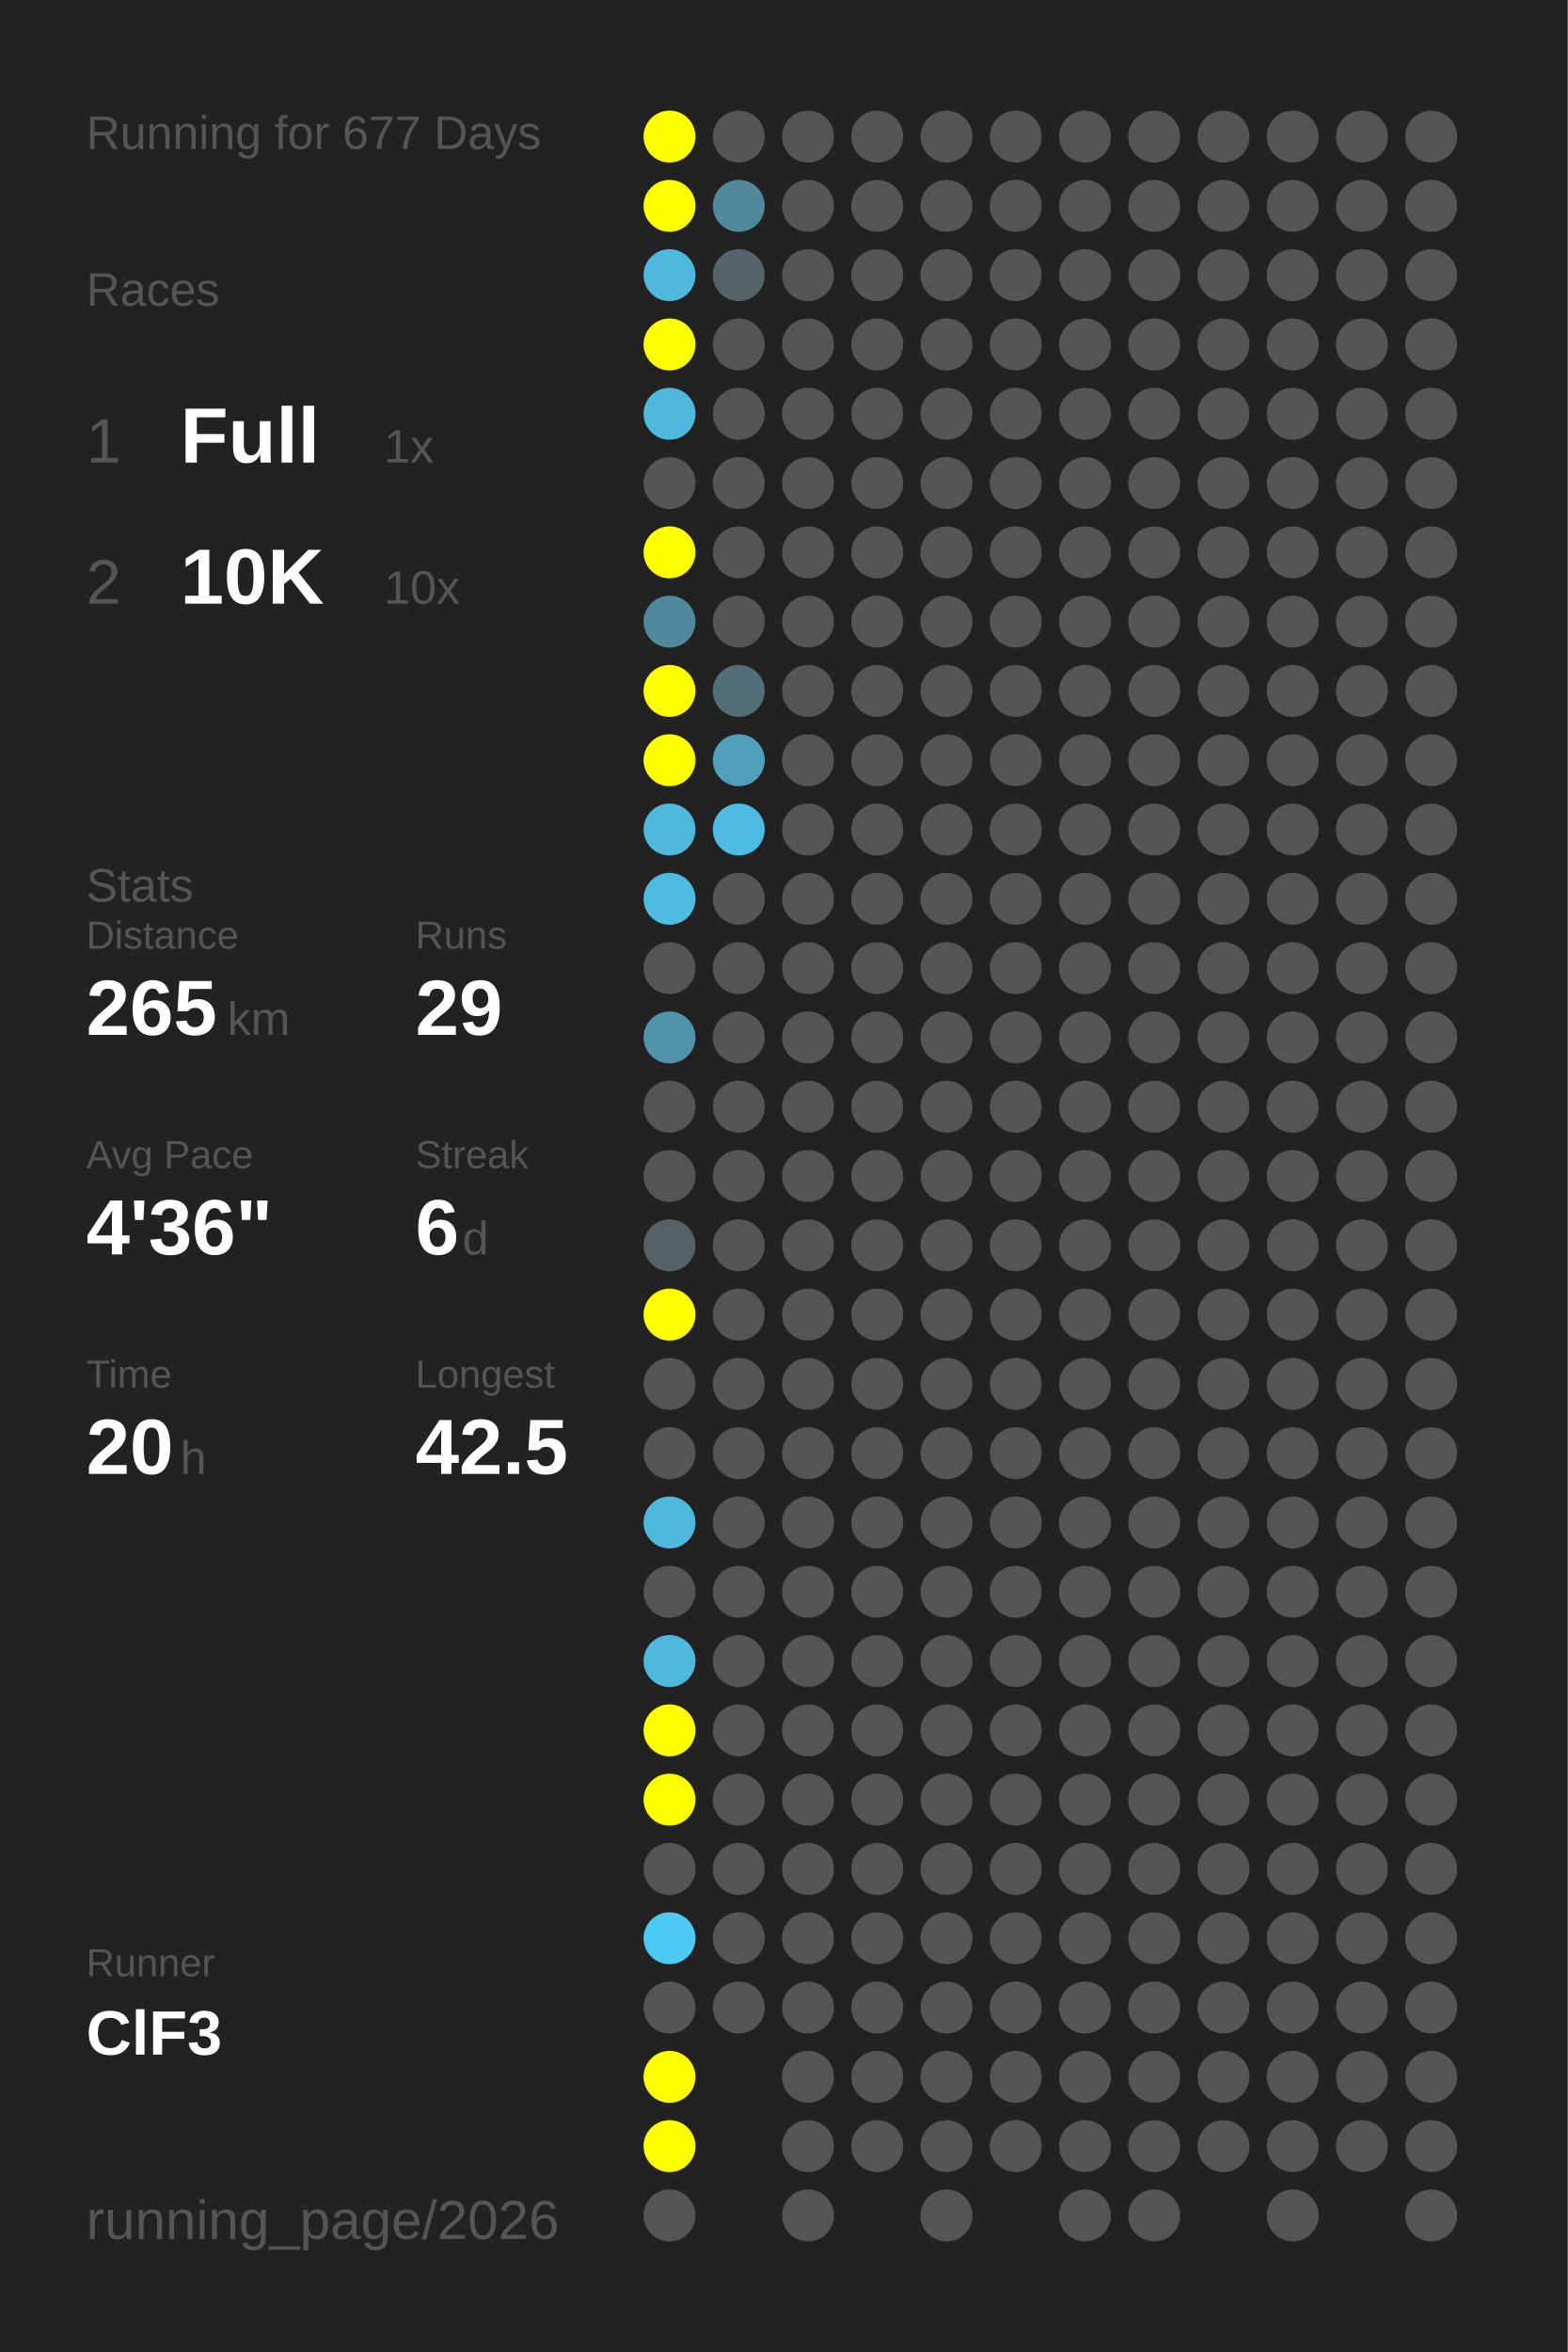
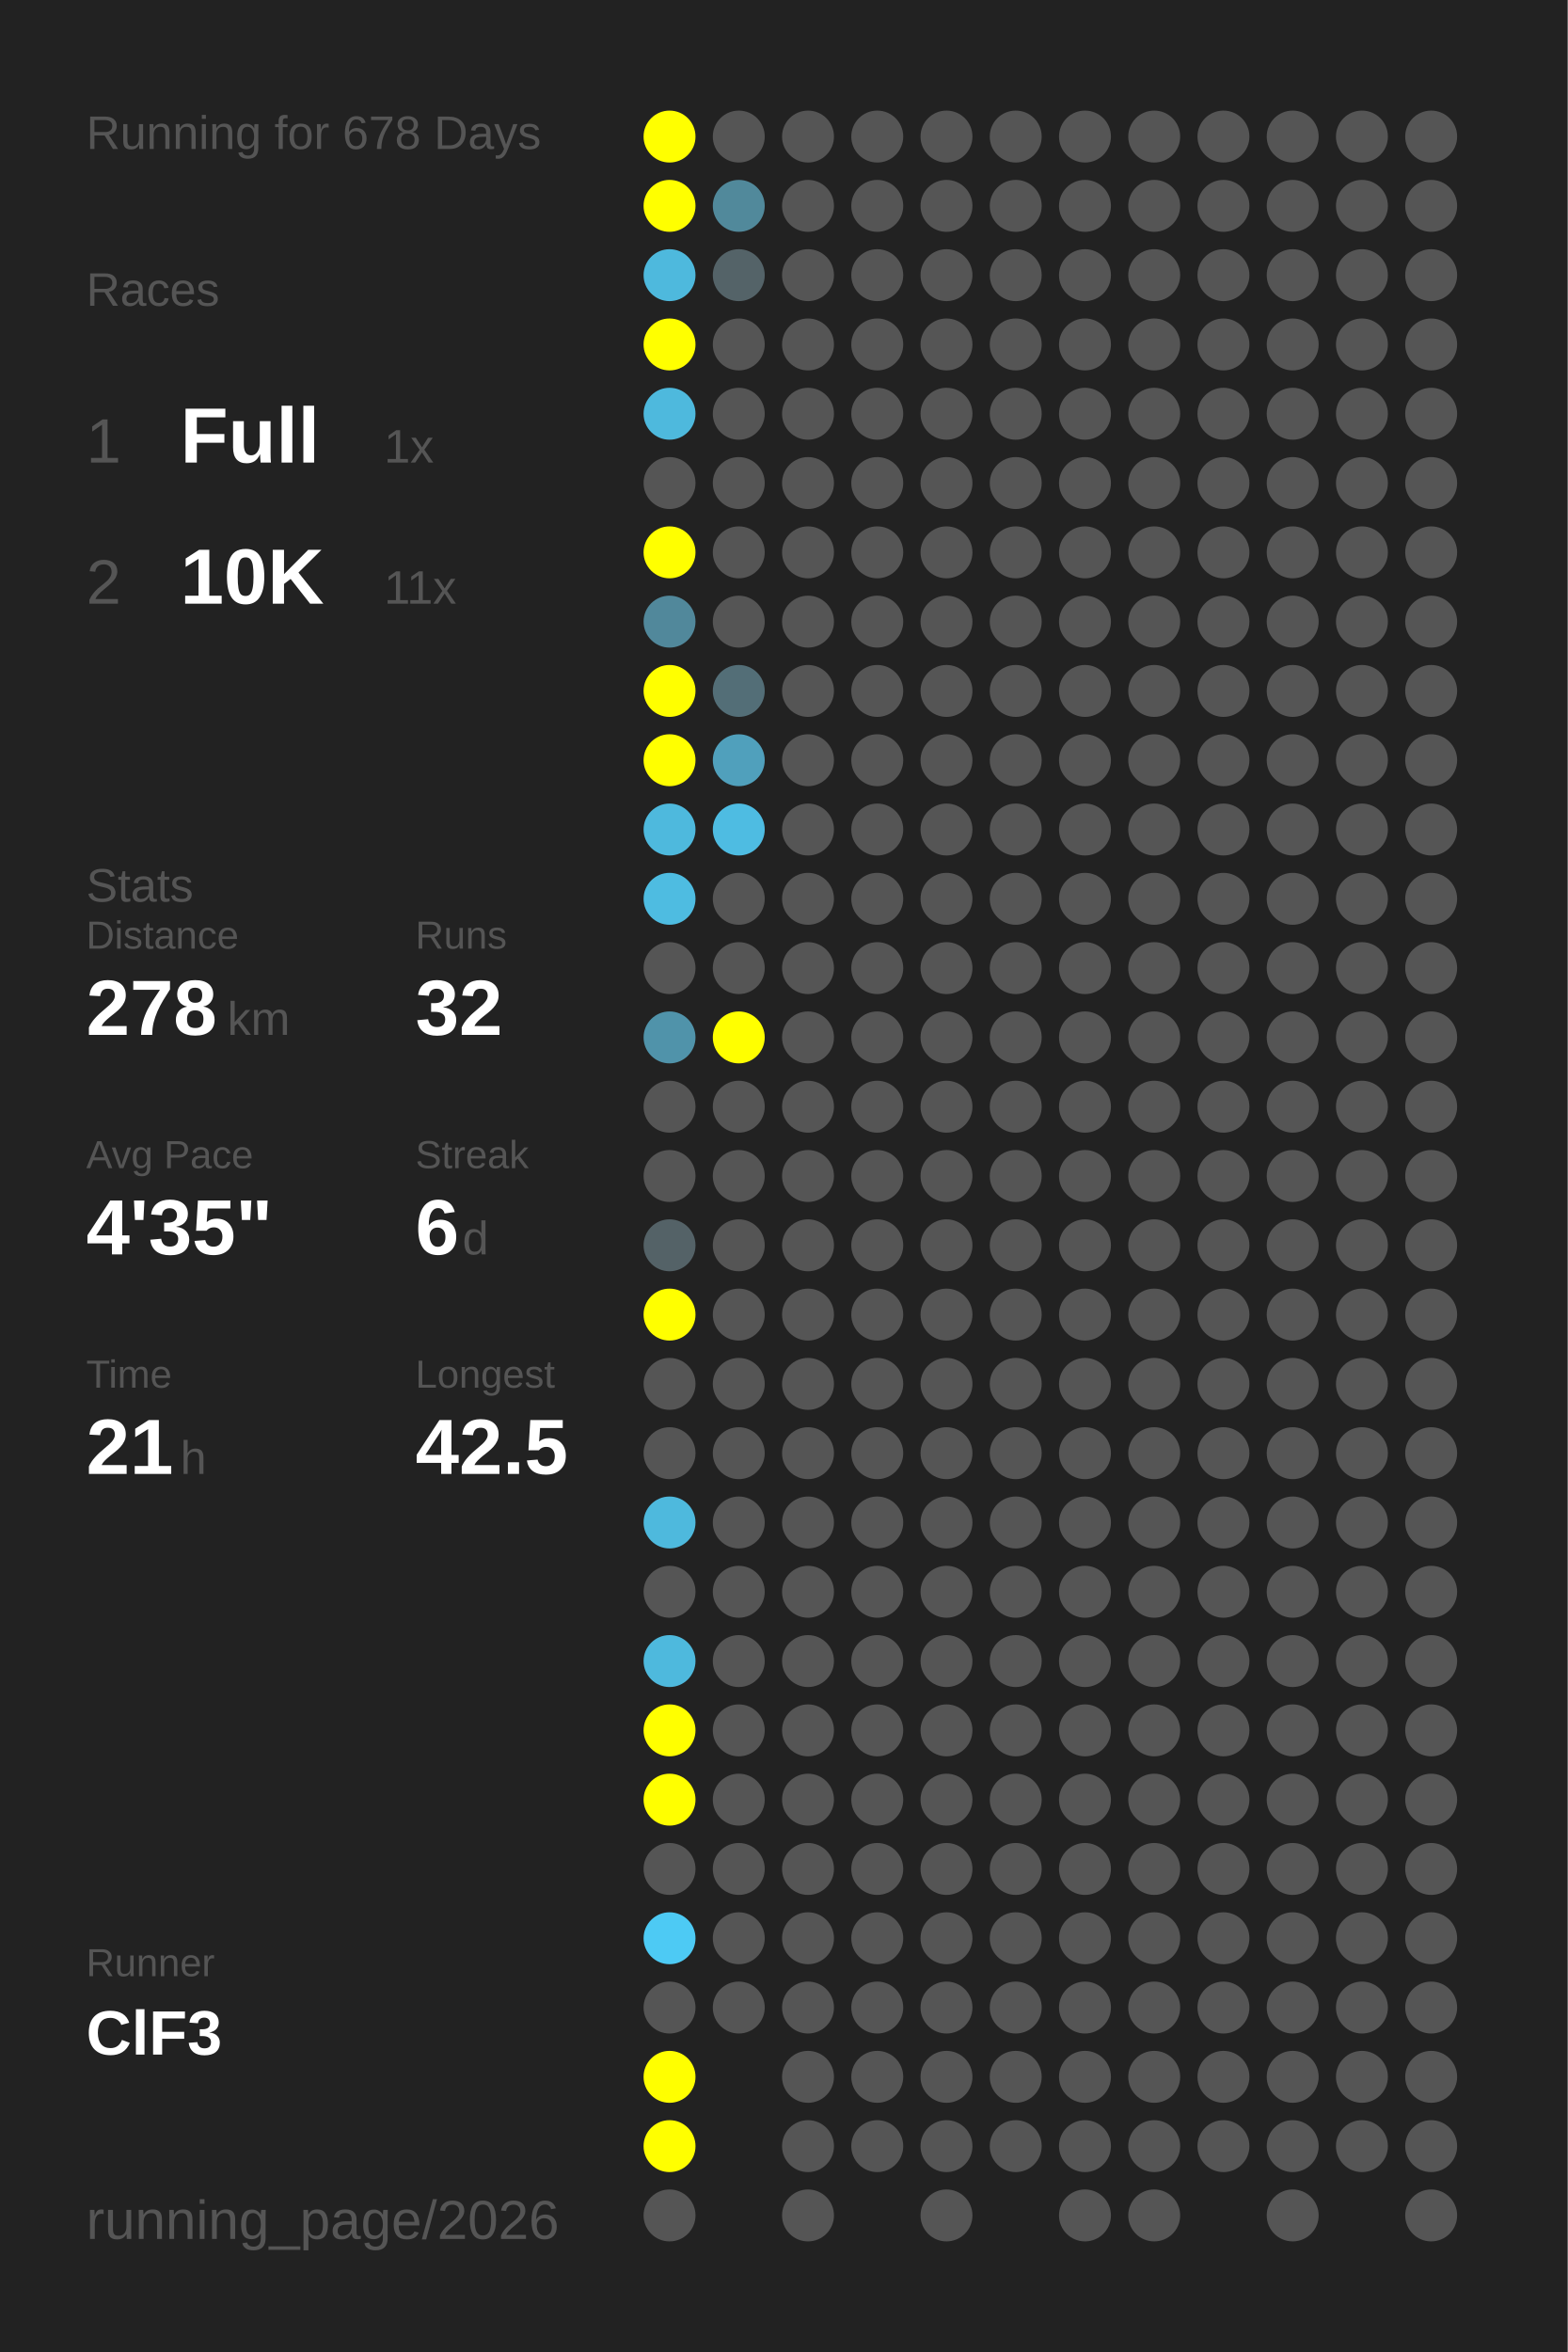
<svg xmlns="http://www.w3.org/2000/svg" baseProfile="full" height="300mm" version="1.1" viewBox="0,0,200,300" width="200mm">
  <defs />
  <rect fill="#222222" height="300" width="200" x="0" y="0" />
-   <text fill="#555555" style="font-size:6px; font-family:Arial;" x="11" y="19">Running for 677 Days</text>
+   <text fill="#555555" style="font-size:6px; font-family:Arial;" x="11" y="19">Running for 678 Days</text>
  <text fill="#555555" style="font-size:6px; font-family:Arial;" x="11" y="39">Races</text>
  <text fill="#555555" style="font-size:8px; font-family:Arial;" x="11" y="59">1</text>
  <text fill="#FFFFFF" style="font-size:10px; font-family:Arial; font-weight:bold;" x="23" y="59">Full</text>
  <text fill="#555555" style="font-size:6px; font-family:Arial;" x="49" y="59">1x</text>
  <text fill="#555555" style="font-size:8px; font-family:Arial;" x="11" y="77">2</text>
  <text fill="#FFFFFF" style="font-size:10px; font-family:Arial; font-weight:bold;" x="23" y="77">10K</text>
-   <text fill="#555555" style="font-size:6px; font-family:Arial;" x="49" y="77">10x</text>
+   <text fill="#555555" style="font-size:6px; font-family:Arial;" x="49" y="77">11x</text>
  <text fill="#555555" style="font-size:6px; font-family:Arial;" x="11" y="115">Stats</text>
  <text fill="#555555" style="font-size:5px; font-family:Arial;" x="11" y="121">Distance</text>
-   <text fill="#FFFFFF" style="font-size:10px; font-family:Arial; font-weight:bold;" x="11" y="132">265</text>
+   <text fill="#FFFFFF" style="font-size:10px; font-family:Arial; font-weight:bold;" x="11" y="132">278</text>
  <text fill="#555555" style="font-size:6px; font-family:Arial;" x="29" y="132">km</text>
  <text fill="#555555" style="font-size:5px; font-family:Arial;" x="53" y="121">Runs</text>
-   <text fill="#FFFFFF" style="font-size:10px; font-family:Arial; font-weight:bold;" x="53" y="132">29</text>
+   <text fill="#FFFFFF" style="font-size:10px; font-family:Arial; font-weight:bold;" x="53" y="132">32</text>
  <text fill="#555555" style="font-size:5px; font-family:Arial;" x="11" y="149">Avg Pace</text>
-   <text fill="#FFFFFF" style="font-size:10px; font-family:Arial; font-weight:bold;" x="11" y="160">4'36"</text>
+   <text fill="#FFFFFF" style="font-size:10px; font-family:Arial; font-weight:bold;" x="11" y="160">4'35"</text>
  <text fill="#555555" style="font-size:5px; font-family:Arial;" x="53" y="149">Streak</text>
  <text fill="#FFFFFF" style="font-size:10px; font-family:Arial; font-weight:bold;" x="53" y="160">6</text>
  <text fill="#555555" style="font-size:6px; font-family:Arial;" x="59" y="160">d</text>
  <text fill="#555555" style="font-size:5px; font-family:Arial;" x="11" y="177">Time</text>
-   <text fill="#FFFFFF" style="font-size:10px; font-family:Arial; font-weight:bold;" x="11" y="188">20</text>
+   <text fill="#FFFFFF" style="font-size:10px; font-family:Arial; font-weight:bold;" x="11" y="188">21</text>
  <text fill="#555555" style="font-size:6px; font-family:Arial;" x="23" y="188">h</text>
  <text fill="#555555" style="font-size:5px; font-family:Arial;" x="53" y="177">Longest</text>
  <text fill="#FFFFFF" style="font-size:10px; font-family:Arial; font-weight:bold;" x="53" y="188">42.5</text>
  <text fill="#555555" style="font-size:5px; font-family:Arial;" x="11" y="252.065">Runner</text>
  <text fill="#FFFFFF" style="font-size:8px; font-family:Arial; font-weight:bold;" x="11" y="262.065">ClF3</text>
  <text fill="#555555" style="font-size:7px; font-family:Arial;" x="11" y="285.581">running_page/2026</text>
  <circle cx="85.417" cy="17.419" fill="#FFFF00" r="3.312" />
  <circle cx="85.417" cy="26.258" fill="#FFFF00" r="3.312" />
  <circle cx="85.417" cy="35.097" fill="#4eb9dd" r="3.312" />
  <circle cx="85.417" cy="43.935" fill="#FFFF00" r="3.312" />
  <circle cx="85.417" cy="52.774" fill="#4eb9dd" r="3.312" />
  <circle cx="85.417" cy="61.613" fill="#555555" r="3.312" />
  <circle cx="85.417" cy="70.452" fill="#FFFF00" r="3.312" />
  <circle cx="85.417" cy="79.29" fill="#51889b" r="3.312" />
  <circle cx="85.417" cy="88.129" fill="#FFFF00" r="3.312" />
  <circle cx="85.417" cy="96.968" fill="#FFFF00" r="3.312" />
  <circle cx="85.417" cy="105.806" fill="#4eb9dd" r="3.312" />
  <circle cx="85.417" cy="114.645" fill="#4ebce1" r="3.312" />
  <circle cx="85.417" cy="123.484" fill="#555555" r="3.312" />
  <circle cx="85.417" cy="132.323" fill="#5093aa" r="3.312" />
  <circle cx="85.417" cy="141.161" fill="#555555" r="3.312" />
  <circle cx="85.417" cy="150" fill="#555555" r="3.312" />
  <circle cx="85.417" cy="158.839" fill="#546267" r="3.312" />
  <circle cx="85.417" cy="167.677" fill="#FFFF00" r="3.312" />
  <circle cx="85.417" cy="176.516" fill="#555555" r="3.312" />
  <circle cx="85.417" cy="185.355" fill="#555555" r="3.312" />
  <circle cx="85.417" cy="194.194" fill="#4eb9dd" r="3.312" />
  <circle cx="85.417" cy="203.032" fill="#555555" r="3.312" />
  <circle cx="85.417" cy="211.871" fill="#4eb9dd" r="3.312" />
  <circle cx="85.417" cy="220.71" fill="#FFFF00" r="3.312" />
  <circle cx="85.417" cy="229.548" fill="#FFFF00" r="3.312" />
  <circle cx="85.417" cy="238.387" fill="#555555" r="3.312" />
  <circle cx="85.417" cy="247.226" fill="#4dcaf4" r="3.312" />
  <circle cx="85.417" cy="256.065" fill="#555555" r="3.312" />
  <circle cx="85.417" cy="264.903" fill="#FFFF00" r="3.312" />
  <circle cx="85.417" cy="273.742" fill="#FFFF00" r="3.312" />
  <circle cx="85.417" cy="282.581" fill="#555555" r="3.312" />
  <circle cx="94.25" cy="17.419" fill="#555555" r="3.312" />
  <circle cx="94.25" cy="26.258" fill="#51899b" r="3.312" />
  <circle cx="94.25" cy="35.097" fill="#546368" r="3.312" />
  <circle cx="94.25" cy="43.935" fill="#555555" r="3.312" />
  <circle cx="94.25" cy="52.774" fill="#555555" r="3.312" />
  <circle cx="94.25" cy="61.613" fill="#555555" r="3.312" />
  <circle cx="94.25" cy="70.452" fill="#555555" r="3.312" />
  <circle cx="94.25" cy="79.29" fill="#555555" r="3.312" />
  <circle cx="94.25" cy="88.129" fill="#536e77" r="3.312" />
  <circle cx="94.25" cy="96.968" fill="#50a0bc" r="3.312" />
  <circle cx="94.25" cy="105.806" fill="#4ebce2" r="3.312" />
  <circle cx="94.25" cy="114.645" fill="#555555" r="3.312" />
  <circle cx="94.25" cy="123.484" fill="#555555" r="3.312" />
-   <circle cx="94.25" cy="132.323" fill="#555555" r="3.312" />
+   <circle cx="94.25" cy="132.323" fill="#FFFF00" r="3.312" />
  <circle cx="94.25" cy="141.161" fill="#555555" r="3.312" />
  <circle cx="94.25" cy="150" fill="#555555" r="3.312" />
  <circle cx="94.25" cy="158.839" fill="#555555" r="3.312" />
  <circle cx="94.25" cy="167.677" fill="#555555" r="3.312" />
  <circle cx="94.25" cy="176.516" fill="#555555" r="3.312" />
  <circle cx="94.25" cy="185.355" fill="#555555" r="3.312" />
  <circle cx="94.25" cy="194.194" fill="#555555" r="3.312" />
  <circle cx="94.25" cy="203.032" fill="#555555" r="3.312" />
  <circle cx="94.25" cy="211.871" fill="#555555" r="3.312" />
  <circle cx="94.25" cy="220.71" fill="#555555" r="3.312" />
  <circle cx="94.25" cy="229.548" fill="#555555" r="3.312" />
  <circle cx="94.25" cy="238.387" fill="#555555" r="3.312" />
  <circle cx="94.25" cy="247.226" fill="#555555" r="3.312" />
  <circle cx="94.25" cy="256.065" fill="#555555" r="3.312" />
  <circle cx="103.083" cy="17.419" fill="#555555" r="3.312" />
  <circle cx="103.083" cy="26.258" fill="#555555" r="3.312" />
  <circle cx="103.083" cy="35.097" fill="#555555" r="3.312" />
  <circle cx="103.083" cy="43.935" fill="#555555" r="3.312" />
  <circle cx="103.083" cy="52.774" fill="#555555" r="3.312" />
  <circle cx="103.083" cy="61.613" fill="#555555" r="3.312" />
  <circle cx="103.083" cy="70.452" fill="#555555" r="3.312" />
  <circle cx="103.083" cy="79.29" fill="#555555" r="3.312" />
  <circle cx="103.083" cy="88.129" fill="#555555" r="3.312" />
  <circle cx="103.083" cy="96.968" fill="#555555" r="3.312" />
  <circle cx="103.083" cy="105.806" fill="#555555" r="3.312" />
  <circle cx="103.083" cy="114.645" fill="#555555" r="3.312" />
  <circle cx="103.083" cy="123.484" fill="#555555" r="3.312" />
  <circle cx="103.083" cy="132.323" fill="#555555" r="3.312" />
  <circle cx="103.083" cy="141.161" fill="#555555" r="3.312" />
  <circle cx="103.083" cy="150" fill="#555555" r="3.312" />
  <circle cx="103.083" cy="158.839" fill="#555555" r="3.312" />
  <circle cx="103.083" cy="167.677" fill="#555555" r="3.312" />
  <circle cx="103.083" cy="176.516" fill="#555555" r="3.312" />
  <circle cx="103.083" cy="185.355" fill="#555555" r="3.312" />
  <circle cx="103.083" cy="194.194" fill="#555555" r="3.312" />
  <circle cx="103.083" cy="203.032" fill="#555555" r="3.312" />
  <circle cx="103.083" cy="211.871" fill="#555555" r="3.312" />
  <circle cx="103.083" cy="220.71" fill="#555555" r="3.312" />
  <circle cx="103.083" cy="229.548" fill="#555555" r="3.312" />
  <circle cx="103.083" cy="238.387" fill="#555555" r="3.312" />
  <circle cx="103.083" cy="247.226" fill="#555555" r="3.312" />
  <circle cx="103.083" cy="256.065" fill="#555555" r="3.312" />
  <circle cx="103.083" cy="264.903" fill="#555555" r="3.312" />
  <circle cx="103.083" cy="273.742" fill="#555555" r="3.312" />
  <circle cx="103.083" cy="282.581" fill="#555555" r="3.312" />
  <circle cx="111.917" cy="17.419" fill="#555555" r="3.312" />
  <circle cx="111.917" cy="26.258" fill="#555555" r="3.312" />
  <circle cx="111.917" cy="35.097" fill="#555555" r="3.312" />
  <circle cx="111.917" cy="43.935" fill="#555555" r="3.312" />
  <circle cx="111.917" cy="52.774" fill="#555555" r="3.312" />
  <circle cx="111.917" cy="61.613" fill="#555555" r="3.312" />
  <circle cx="111.917" cy="70.452" fill="#555555" r="3.312" />
  <circle cx="111.917" cy="79.29" fill="#555555" r="3.312" />
  <circle cx="111.917" cy="88.129" fill="#555555" r="3.312" />
  <circle cx="111.917" cy="96.968" fill="#555555" r="3.312" />
  <circle cx="111.917" cy="105.806" fill="#555555" r="3.312" />
  <circle cx="111.917" cy="114.645" fill="#555555" r="3.312" />
  <circle cx="111.917" cy="123.484" fill="#555555" r="3.312" />
  <circle cx="111.917" cy="132.323" fill="#555555" r="3.312" />
  <circle cx="111.917" cy="141.161" fill="#555555" r="3.312" />
  <circle cx="111.917" cy="150" fill="#555555" r="3.312" />
  <circle cx="111.917" cy="158.839" fill="#555555" r="3.312" />
  <circle cx="111.917" cy="167.677" fill="#555555" r="3.312" />
  <circle cx="111.917" cy="176.516" fill="#555555" r="3.312" />
  <circle cx="111.917" cy="185.355" fill="#555555" r="3.312" />
  <circle cx="111.917" cy="194.194" fill="#555555" r="3.312" />
  <circle cx="111.917" cy="203.032" fill="#555555" r="3.312" />
  <circle cx="111.917" cy="211.871" fill="#555555" r="3.312" />
  <circle cx="111.917" cy="220.71" fill="#555555" r="3.312" />
  <circle cx="111.917" cy="229.548" fill="#555555" r="3.312" />
  <circle cx="111.917" cy="238.387" fill="#555555" r="3.312" />
  <circle cx="111.917" cy="247.226" fill="#555555" r="3.312" />
  <circle cx="111.917" cy="256.065" fill="#555555" r="3.312" />
  <circle cx="111.917" cy="264.903" fill="#555555" r="3.312" />
  <circle cx="111.917" cy="273.742" fill="#555555" r="3.312" />
  <circle cx="120.75" cy="17.419" fill="#555555" r="3.312" />
  <circle cx="120.75" cy="26.258" fill="#555555" r="3.312" />
  <circle cx="120.75" cy="35.097" fill="#555555" r="3.312" />
  <circle cx="120.75" cy="43.935" fill="#555555" r="3.312" />
  <circle cx="120.75" cy="52.774" fill="#555555" r="3.312" />
  <circle cx="120.75" cy="61.613" fill="#555555" r="3.312" />
  <circle cx="120.75" cy="70.452" fill="#555555" r="3.312" />
  <circle cx="120.75" cy="79.29" fill="#555555" r="3.312" />
  <circle cx="120.75" cy="88.129" fill="#555555" r="3.312" />
  <circle cx="120.75" cy="96.968" fill="#555555" r="3.312" />
  <circle cx="120.75" cy="105.806" fill="#555555" r="3.312" />
  <circle cx="120.75" cy="114.645" fill="#555555" r="3.312" />
  <circle cx="120.75" cy="123.484" fill="#555555" r="3.312" />
  <circle cx="120.75" cy="132.323" fill="#555555" r="3.312" />
  <circle cx="120.75" cy="141.161" fill="#555555" r="3.312" />
  <circle cx="120.75" cy="150" fill="#555555" r="3.312" />
  <circle cx="120.75" cy="158.839" fill="#555555" r="3.312" />
  <circle cx="120.75" cy="167.677" fill="#555555" r="3.312" />
  <circle cx="120.75" cy="176.516" fill="#555555" r="3.312" />
  <circle cx="120.75" cy="185.355" fill="#555555" r="3.312" />
  <circle cx="120.75" cy="194.194" fill="#555555" r="3.312" />
  <circle cx="120.75" cy="203.032" fill="#555555" r="3.312" />
  <circle cx="120.75" cy="211.871" fill="#555555" r="3.312" />
  <circle cx="120.75" cy="220.71" fill="#555555" r="3.312" />
  <circle cx="120.75" cy="229.548" fill="#555555" r="3.312" />
  <circle cx="120.75" cy="238.387" fill="#555555" r="3.312" />
  <circle cx="120.75" cy="247.226" fill="#555555" r="3.312" />
  <circle cx="120.75" cy="256.065" fill="#555555" r="3.312" />
  <circle cx="120.75" cy="264.903" fill="#555555" r="3.312" />
  <circle cx="120.75" cy="273.742" fill="#555555" r="3.312" />
  <circle cx="120.75" cy="282.581" fill="#555555" r="3.312" />
  <circle cx="129.583" cy="17.419" fill="#555555" r="3.312" />
  <circle cx="129.583" cy="26.258" fill="#555555" r="3.312" />
  <circle cx="129.583" cy="35.097" fill="#555555" r="3.312" />
  <circle cx="129.583" cy="43.935" fill="#555555" r="3.312" />
  <circle cx="129.583" cy="52.774" fill="#555555" r="3.312" />
  <circle cx="129.583" cy="61.613" fill="#555555" r="3.312" />
  <circle cx="129.583" cy="70.452" fill="#555555" r="3.312" />
  <circle cx="129.583" cy="79.29" fill="#555555" r="3.312" />
  <circle cx="129.583" cy="88.129" fill="#555555" r="3.312" />
  <circle cx="129.583" cy="96.968" fill="#555555" r="3.312" />
  <circle cx="129.583" cy="105.806" fill="#555555" r="3.312" />
  <circle cx="129.583" cy="114.645" fill="#555555" r="3.312" />
  <circle cx="129.583" cy="123.484" fill="#555555" r="3.312" />
  <circle cx="129.583" cy="132.323" fill="#555555" r="3.312" />
  <circle cx="129.583" cy="141.161" fill="#555555" r="3.312" />
  <circle cx="129.583" cy="150" fill="#555555" r="3.312" />
  <circle cx="129.583" cy="158.839" fill="#555555" r="3.312" />
  <circle cx="129.583" cy="167.677" fill="#555555" r="3.312" />
  <circle cx="129.583" cy="176.516" fill="#555555" r="3.312" />
  <circle cx="129.583" cy="185.355" fill="#555555" r="3.312" />
  <circle cx="129.583" cy="194.194" fill="#555555" r="3.312" />
  <circle cx="129.583" cy="203.032" fill="#555555" r="3.312" />
  <circle cx="129.583" cy="211.871" fill="#555555" r="3.312" />
  <circle cx="129.583" cy="220.71" fill="#555555" r="3.312" />
  <circle cx="129.583" cy="229.548" fill="#555555" r="3.312" />
  <circle cx="129.583" cy="238.387" fill="#555555" r="3.312" />
  <circle cx="129.583" cy="247.226" fill="#555555" r="3.312" />
  <circle cx="129.583" cy="256.065" fill="#555555" r="3.312" />
  <circle cx="129.583" cy="264.903" fill="#555555" r="3.312" />
  <circle cx="129.583" cy="273.742" fill="#555555" r="3.312" />
  <circle cx="138.417" cy="17.419" fill="#555555" r="3.312" />
  <circle cx="138.417" cy="26.258" fill="#555555" r="3.312" />
  <circle cx="138.417" cy="35.097" fill="#555555" r="3.312" />
  <circle cx="138.417" cy="43.935" fill="#555555" r="3.312" />
  <circle cx="138.417" cy="52.774" fill="#555555" r="3.312" />
  <circle cx="138.417" cy="61.613" fill="#555555" r="3.312" />
  <circle cx="138.417" cy="70.452" fill="#555555" r="3.312" />
  <circle cx="138.417" cy="79.29" fill="#555555" r="3.312" />
  <circle cx="138.417" cy="88.129" fill="#555555" r="3.312" />
  <circle cx="138.417" cy="96.968" fill="#555555" r="3.312" />
  <circle cx="138.417" cy="105.806" fill="#555555" r="3.312" />
  <circle cx="138.417" cy="114.645" fill="#555555" r="3.312" />
  <circle cx="138.417" cy="123.484" fill="#555555" r="3.312" />
  <circle cx="138.417" cy="132.323" fill="#555555" r="3.312" />
  <circle cx="138.417" cy="141.161" fill="#555555" r="3.312" />
  <circle cx="138.417" cy="150" fill="#555555" r="3.312" />
  <circle cx="138.417" cy="158.839" fill="#555555" r="3.312" />
  <circle cx="138.417" cy="167.677" fill="#555555" r="3.312" />
  <circle cx="138.417" cy="176.516" fill="#555555" r="3.312" />
  <circle cx="138.417" cy="185.355" fill="#555555" r="3.312" />
  <circle cx="138.417" cy="194.194" fill="#555555" r="3.312" />
  <circle cx="138.417" cy="203.032" fill="#555555" r="3.312" />
  <circle cx="138.417" cy="211.871" fill="#555555" r="3.312" />
  <circle cx="138.417" cy="220.71" fill="#555555" r="3.312" />
  <circle cx="138.417" cy="229.548" fill="#555555" r="3.312" />
  <circle cx="138.417" cy="238.387" fill="#555555" r="3.312" />
  <circle cx="138.417" cy="247.226" fill="#555555" r="3.312" />
  <circle cx="138.417" cy="256.065" fill="#555555" r="3.312" />
  <circle cx="138.417" cy="264.903" fill="#555555" r="3.312" />
  <circle cx="138.417" cy="273.742" fill="#555555" r="3.312" />
  <circle cx="138.417" cy="282.581" fill="#555555" r="3.312" />
  <circle cx="147.25" cy="17.419" fill="#555555" r="3.312" />
  <circle cx="147.25" cy="26.258" fill="#555555" r="3.312" />
  <circle cx="147.25" cy="35.097" fill="#555555" r="3.312" />
  <circle cx="147.25" cy="43.935" fill="#555555" r="3.312" />
  <circle cx="147.25" cy="52.774" fill="#555555" r="3.312" />
  <circle cx="147.25" cy="61.613" fill="#555555" r="3.312" />
  <circle cx="147.25" cy="70.452" fill="#555555" r="3.312" />
  <circle cx="147.25" cy="79.29" fill="#555555" r="3.312" />
  <circle cx="147.25" cy="88.129" fill="#555555" r="3.312" />
  <circle cx="147.25" cy="96.968" fill="#555555" r="3.312" />
  <circle cx="147.25" cy="105.806" fill="#555555" r="3.312" />
  <circle cx="147.25" cy="114.645" fill="#555555" r="3.312" />
  <circle cx="147.25" cy="123.484" fill="#555555" r="3.312" />
  <circle cx="147.25" cy="132.323" fill="#555555" r="3.312" />
  <circle cx="147.25" cy="141.161" fill="#555555" r="3.312" />
  <circle cx="147.25" cy="150" fill="#555555" r="3.312" />
  <circle cx="147.25" cy="158.839" fill="#555555" r="3.312" />
  <circle cx="147.25" cy="167.677" fill="#555555" r="3.312" />
  <circle cx="147.25" cy="176.516" fill="#555555" r="3.312" />
  <circle cx="147.25" cy="185.355" fill="#555555" r="3.312" />
  <circle cx="147.25" cy="194.194" fill="#555555" r="3.312" />
  <circle cx="147.25" cy="203.032" fill="#555555" r="3.312" />
  <circle cx="147.25" cy="211.871" fill="#555555" r="3.312" />
  <circle cx="147.25" cy="220.71" fill="#555555" r="3.312" />
  <circle cx="147.25" cy="229.548" fill="#555555" r="3.312" />
  <circle cx="147.25" cy="238.387" fill="#555555" r="3.312" />
  <circle cx="147.25" cy="247.226" fill="#555555" r="3.312" />
  <circle cx="147.25" cy="256.065" fill="#555555" r="3.312" />
  <circle cx="147.25" cy="264.903" fill="#555555" r="3.312" />
  <circle cx="147.25" cy="273.742" fill="#555555" r="3.312" />
  <circle cx="147.25" cy="282.581" fill="#555555" r="3.312" />
  <circle cx="156.083" cy="17.419" fill="#555555" r="3.312" />
  <circle cx="156.083" cy="26.258" fill="#555555" r="3.312" />
  <circle cx="156.083" cy="35.097" fill="#555555" r="3.312" />
  <circle cx="156.083" cy="43.935" fill="#555555" r="3.312" />
  <circle cx="156.083" cy="52.774" fill="#555555" r="3.312" />
  <circle cx="156.083" cy="61.613" fill="#555555" r="3.312" />
  <circle cx="156.083" cy="70.452" fill="#555555" r="3.312" />
  <circle cx="156.083" cy="79.29" fill="#555555" r="3.312" />
  <circle cx="156.083" cy="88.129" fill="#555555" r="3.312" />
  <circle cx="156.083" cy="96.968" fill="#555555" r="3.312" />
  <circle cx="156.083" cy="105.806" fill="#555555" r="3.312" />
  <circle cx="156.083" cy="114.645" fill="#555555" r="3.312" />
  <circle cx="156.083" cy="123.484" fill="#555555" r="3.312" />
  <circle cx="156.083" cy="132.323" fill="#555555" r="3.312" />
  <circle cx="156.083" cy="141.161" fill="#555555" r="3.312" />
  <circle cx="156.083" cy="150" fill="#555555" r="3.312" />
  <circle cx="156.083" cy="158.839" fill="#555555" r="3.312" />
  <circle cx="156.083" cy="167.677" fill="#555555" r="3.312" />
  <circle cx="156.083" cy="176.516" fill="#555555" r="3.312" />
  <circle cx="156.083" cy="185.355" fill="#555555" r="3.312" />
  <circle cx="156.083" cy="194.194" fill="#555555" r="3.312" />
  <circle cx="156.083" cy="203.032" fill="#555555" r="3.312" />
  <circle cx="156.083" cy="211.871" fill="#555555" r="3.312" />
  <circle cx="156.083" cy="220.71" fill="#555555" r="3.312" />
  <circle cx="156.083" cy="229.548" fill="#555555" r="3.312" />
  <circle cx="156.083" cy="238.387" fill="#555555" r="3.312" />
  <circle cx="156.083" cy="247.226" fill="#555555" r="3.312" />
  <circle cx="156.083" cy="256.065" fill="#555555" r="3.312" />
  <circle cx="156.083" cy="264.903" fill="#555555" r="3.312" />
  <circle cx="156.083" cy="273.742" fill="#555555" r="3.312" />
  <circle cx="164.917" cy="17.419" fill="#555555" r="3.312" />
  <circle cx="164.917" cy="26.258" fill="#555555" r="3.312" />
  <circle cx="164.917" cy="35.097" fill="#555555" r="3.312" />
  <circle cx="164.917" cy="43.935" fill="#555555" r="3.312" />
  <circle cx="164.917" cy="52.774" fill="#555555" r="3.312" />
  <circle cx="164.917" cy="61.613" fill="#555555" r="3.312" />
  <circle cx="164.917" cy="70.452" fill="#555555" r="3.312" />
  <circle cx="164.917" cy="79.29" fill="#555555" r="3.312" />
  <circle cx="164.917" cy="88.129" fill="#555555" r="3.312" />
  <circle cx="164.917" cy="96.968" fill="#555555" r="3.312" />
  <circle cx="164.917" cy="105.806" fill="#555555" r="3.312" />
  <circle cx="164.917" cy="114.645" fill="#555555" r="3.312" />
  <circle cx="164.917" cy="123.484" fill="#555555" r="3.312" />
  <circle cx="164.917" cy="132.323" fill="#555555" r="3.312" />
  <circle cx="164.917" cy="141.161" fill="#555555" r="3.312" />
  <circle cx="164.917" cy="150" fill="#555555" r="3.312" />
  <circle cx="164.917" cy="158.839" fill="#555555" r="3.312" />
  <circle cx="164.917" cy="167.677" fill="#555555" r="3.312" />
  <circle cx="164.917" cy="176.516" fill="#555555" r="3.312" />
  <circle cx="164.917" cy="185.355" fill="#555555" r="3.312" />
  <circle cx="164.917" cy="194.194" fill="#555555" r="3.312" />
  <circle cx="164.917" cy="203.032" fill="#555555" r="3.312" />
  <circle cx="164.917" cy="211.871" fill="#555555" r="3.312" />
  <circle cx="164.917" cy="220.71" fill="#555555" r="3.312" />
  <circle cx="164.917" cy="229.548" fill="#555555" r="3.312" />
  <circle cx="164.917" cy="238.387" fill="#555555" r="3.312" />
  <circle cx="164.917" cy="247.226" fill="#555555" r="3.312" />
  <circle cx="164.917" cy="256.065" fill="#555555" r="3.312" />
  <circle cx="164.917" cy="264.903" fill="#555555" r="3.312" />
  <circle cx="164.917" cy="273.742" fill="#555555" r="3.312" />
  <circle cx="164.917" cy="282.581" fill="#555555" r="3.312" />
  <circle cx="173.75" cy="17.419" fill="#555555" r="3.312" />
  <circle cx="173.75" cy="26.258" fill="#555555" r="3.312" />
  <circle cx="173.75" cy="35.097" fill="#555555" r="3.312" />
  <circle cx="173.75" cy="43.935" fill="#555555" r="3.312" />
  <circle cx="173.75" cy="52.774" fill="#555555" r="3.312" />
  <circle cx="173.75" cy="61.613" fill="#555555" r="3.312" />
  <circle cx="173.75" cy="70.452" fill="#555555" r="3.312" />
  <circle cx="173.75" cy="79.29" fill="#555555" r="3.312" />
  <circle cx="173.75" cy="88.129" fill="#555555" r="3.312" />
  <circle cx="173.75" cy="96.968" fill="#555555" r="3.312" />
  <circle cx="173.75" cy="105.806" fill="#555555" r="3.312" />
  <circle cx="173.75" cy="114.645" fill="#555555" r="3.312" />
  <circle cx="173.75" cy="123.484" fill="#555555" r="3.312" />
  <circle cx="173.75" cy="132.323" fill="#555555" r="3.312" />
  <circle cx="173.75" cy="141.161" fill="#555555" r="3.312" />
  <circle cx="173.75" cy="150" fill="#555555" r="3.312" />
  <circle cx="173.75" cy="158.839" fill="#555555" r="3.312" />
  <circle cx="173.75" cy="167.677" fill="#555555" r="3.312" />
  <circle cx="173.75" cy="176.516" fill="#555555" r="3.312" />
  <circle cx="173.75" cy="185.355" fill="#555555" r="3.312" />
  <circle cx="173.75" cy="194.194" fill="#555555" r="3.312" />
  <circle cx="173.75" cy="203.032" fill="#555555" r="3.312" />
  <circle cx="173.75" cy="211.871" fill="#555555" r="3.312" />
  <circle cx="173.75" cy="220.71" fill="#555555" r="3.312" />
  <circle cx="173.75" cy="229.548" fill="#555555" r="3.312" />
  <circle cx="173.75" cy="238.387" fill="#555555" r="3.312" />
  <circle cx="173.75" cy="247.226" fill="#555555" r="3.312" />
  <circle cx="173.75" cy="256.065" fill="#555555" r="3.312" />
  <circle cx="173.75" cy="264.903" fill="#555555" r="3.312" />
  <circle cx="173.75" cy="273.742" fill="#555555" r="3.312" />
  <circle cx="182.583" cy="17.419" fill="#555555" r="3.312" />
  <circle cx="182.583" cy="26.258" fill="#555555" r="3.312" />
  <circle cx="182.583" cy="35.097" fill="#555555" r="3.312" />
  <circle cx="182.583" cy="43.935" fill="#555555" r="3.312" />
  <circle cx="182.583" cy="52.774" fill="#555555" r="3.312" />
  <circle cx="182.583" cy="61.613" fill="#555555" r="3.312" />
  <circle cx="182.583" cy="70.452" fill="#555555" r="3.312" />
  <circle cx="182.583" cy="79.29" fill="#555555" r="3.312" />
  <circle cx="182.583" cy="88.129" fill="#555555" r="3.312" />
  <circle cx="182.583" cy="96.968" fill="#555555" r="3.312" />
  <circle cx="182.583" cy="105.806" fill="#555555" r="3.312" />
  <circle cx="182.583" cy="114.645" fill="#555555" r="3.312" />
  <circle cx="182.583" cy="123.484" fill="#555555" r="3.312" />
  <circle cx="182.583" cy="132.323" fill="#555555" r="3.312" />
  <circle cx="182.583" cy="141.161" fill="#555555" r="3.312" />
  <circle cx="182.583" cy="150" fill="#555555" r="3.312" />
  <circle cx="182.583" cy="158.839" fill="#555555" r="3.312" />
  <circle cx="182.583" cy="167.677" fill="#555555" r="3.312" />
  <circle cx="182.583" cy="176.516" fill="#555555" r="3.312" />
  <circle cx="182.583" cy="185.355" fill="#555555" r="3.312" />
  <circle cx="182.583" cy="194.194" fill="#555555" r="3.312" />
  <circle cx="182.583" cy="203.032" fill="#555555" r="3.312" />
  <circle cx="182.583" cy="211.871" fill="#555555" r="3.312" />
  <circle cx="182.583" cy="220.71" fill="#555555" r="3.312" />
  <circle cx="182.583" cy="229.548" fill="#555555" r="3.312" />
  <circle cx="182.583" cy="238.387" fill="#555555" r="3.312" />
  <circle cx="182.583" cy="247.226" fill="#555555" r="3.312" />
  <circle cx="182.583" cy="256.065" fill="#555555" r="3.312" />
  <circle cx="182.583" cy="264.903" fill="#555555" r="3.312" />
  <circle cx="182.583" cy="273.742" fill="#555555" r="3.312" />
  <circle cx="182.583" cy="282.581" fill="#555555" r="3.312" />
</svg>
